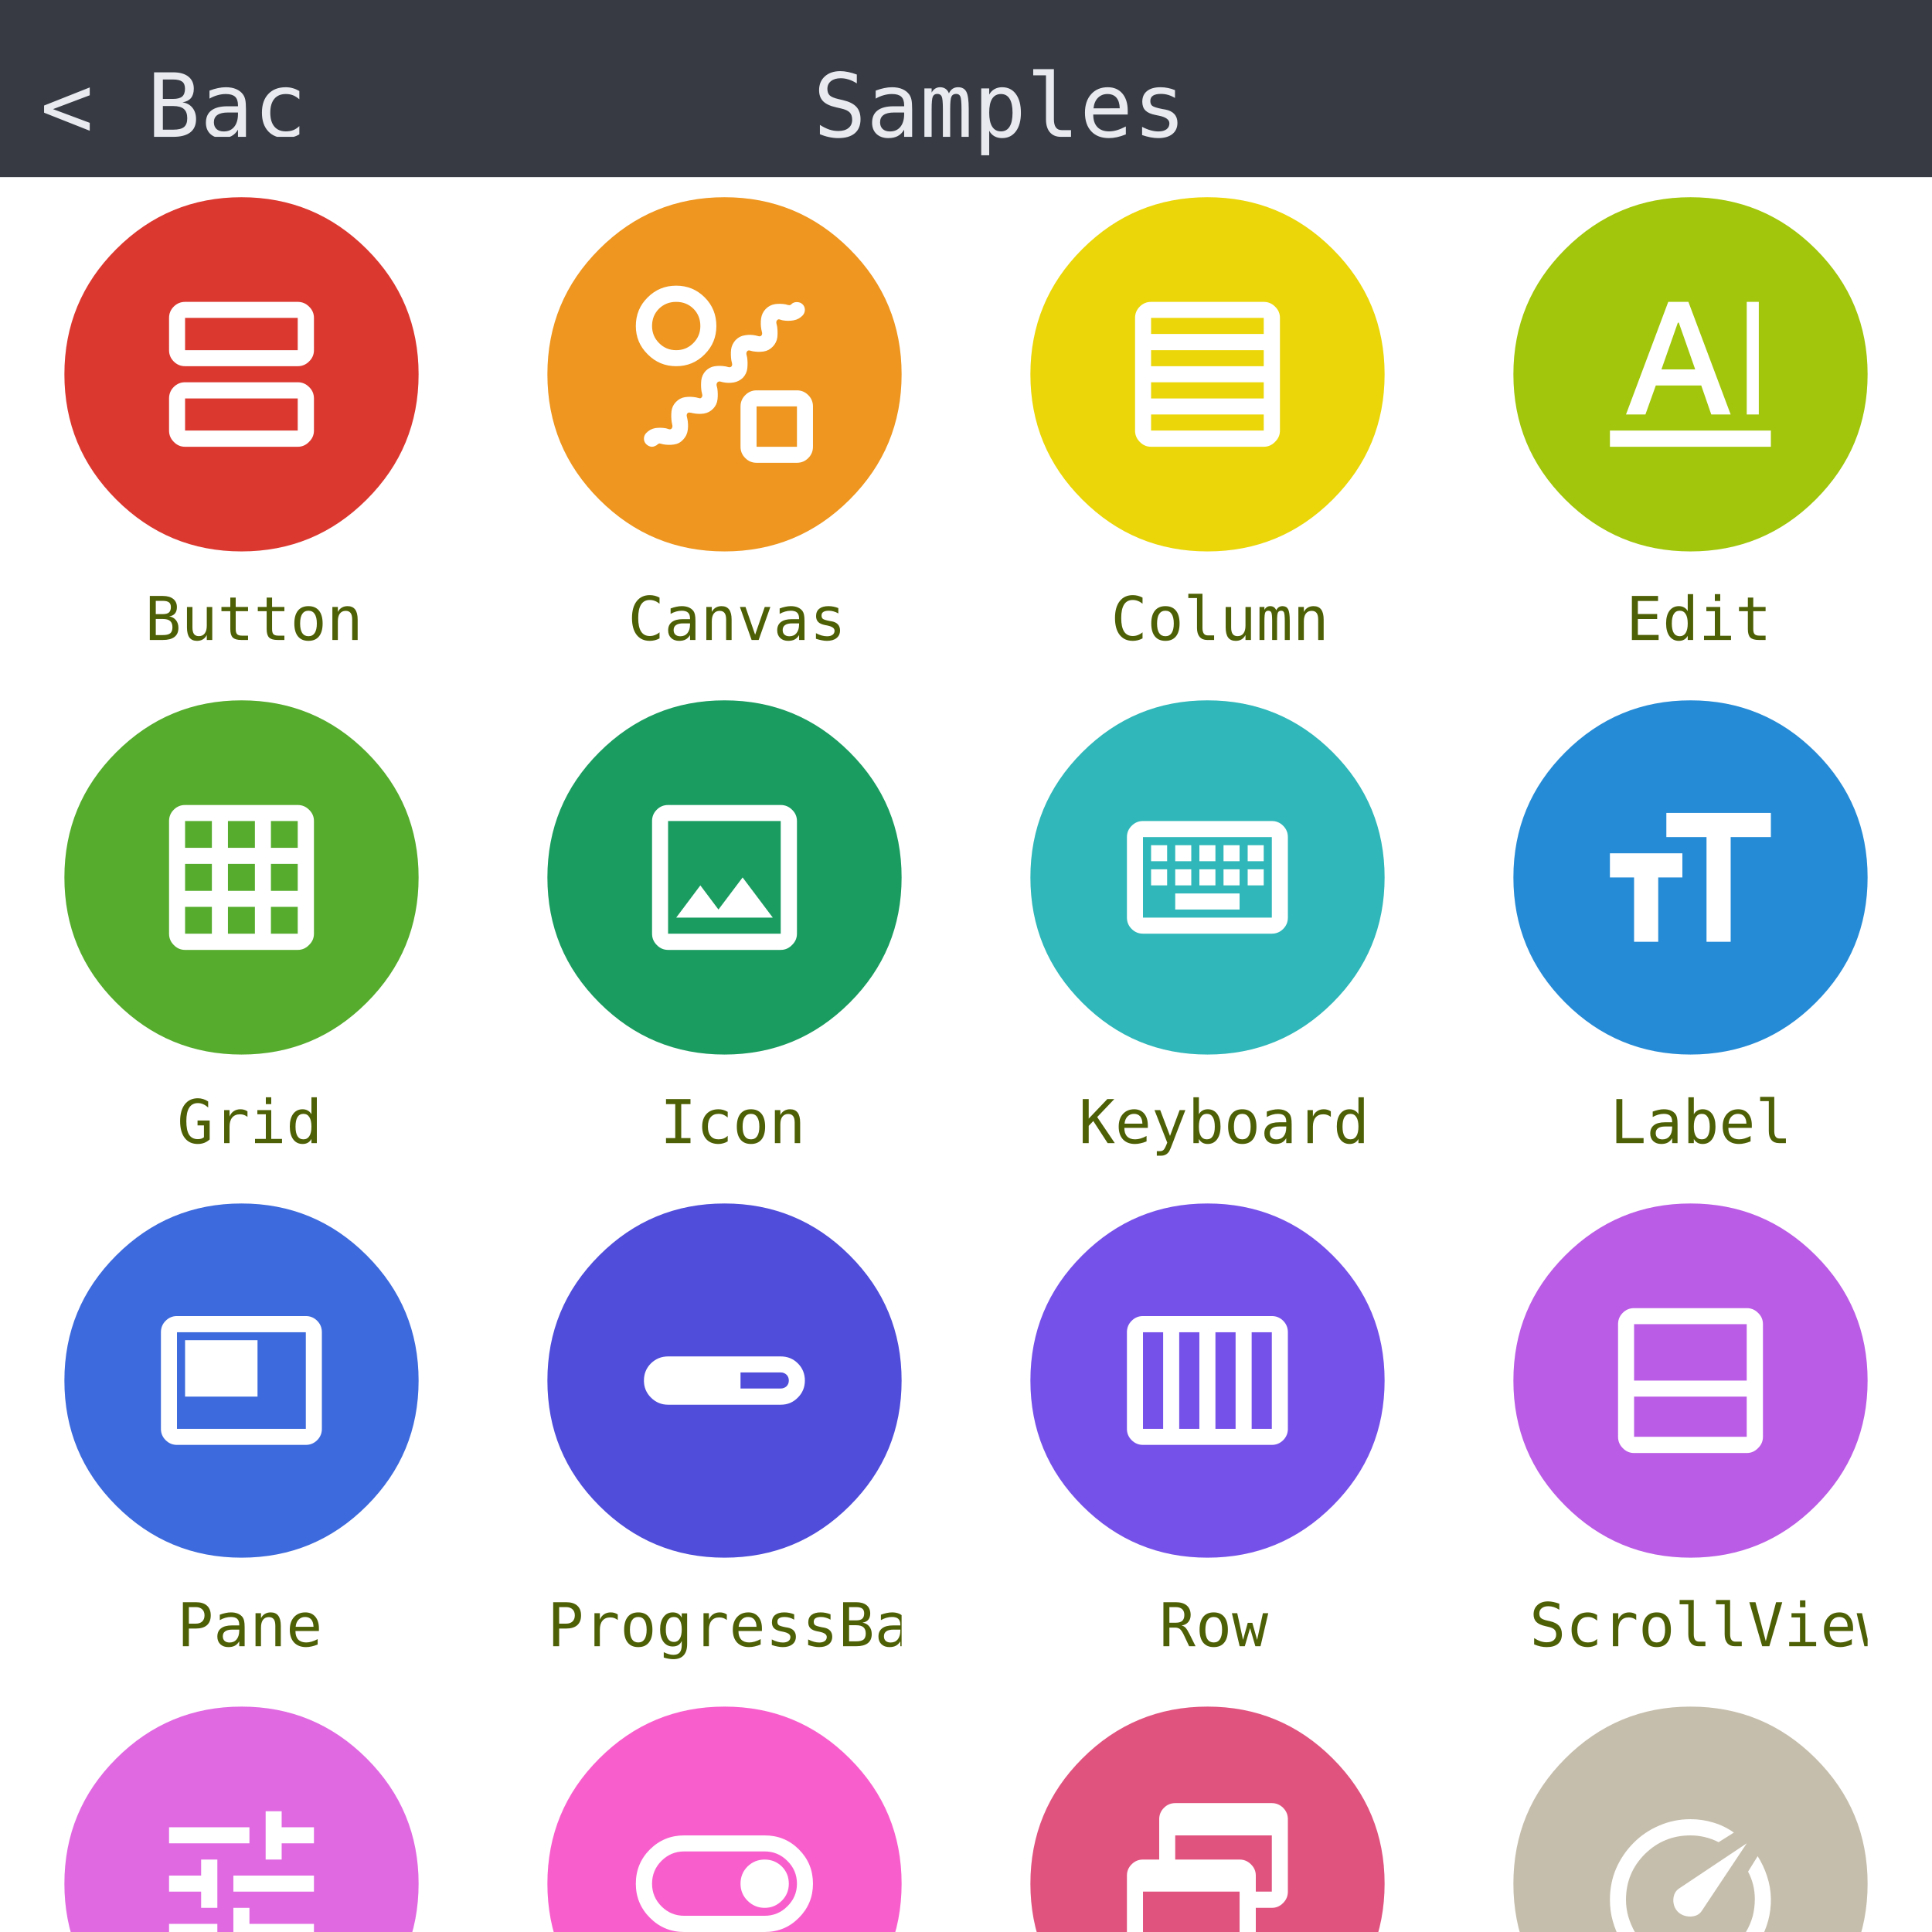
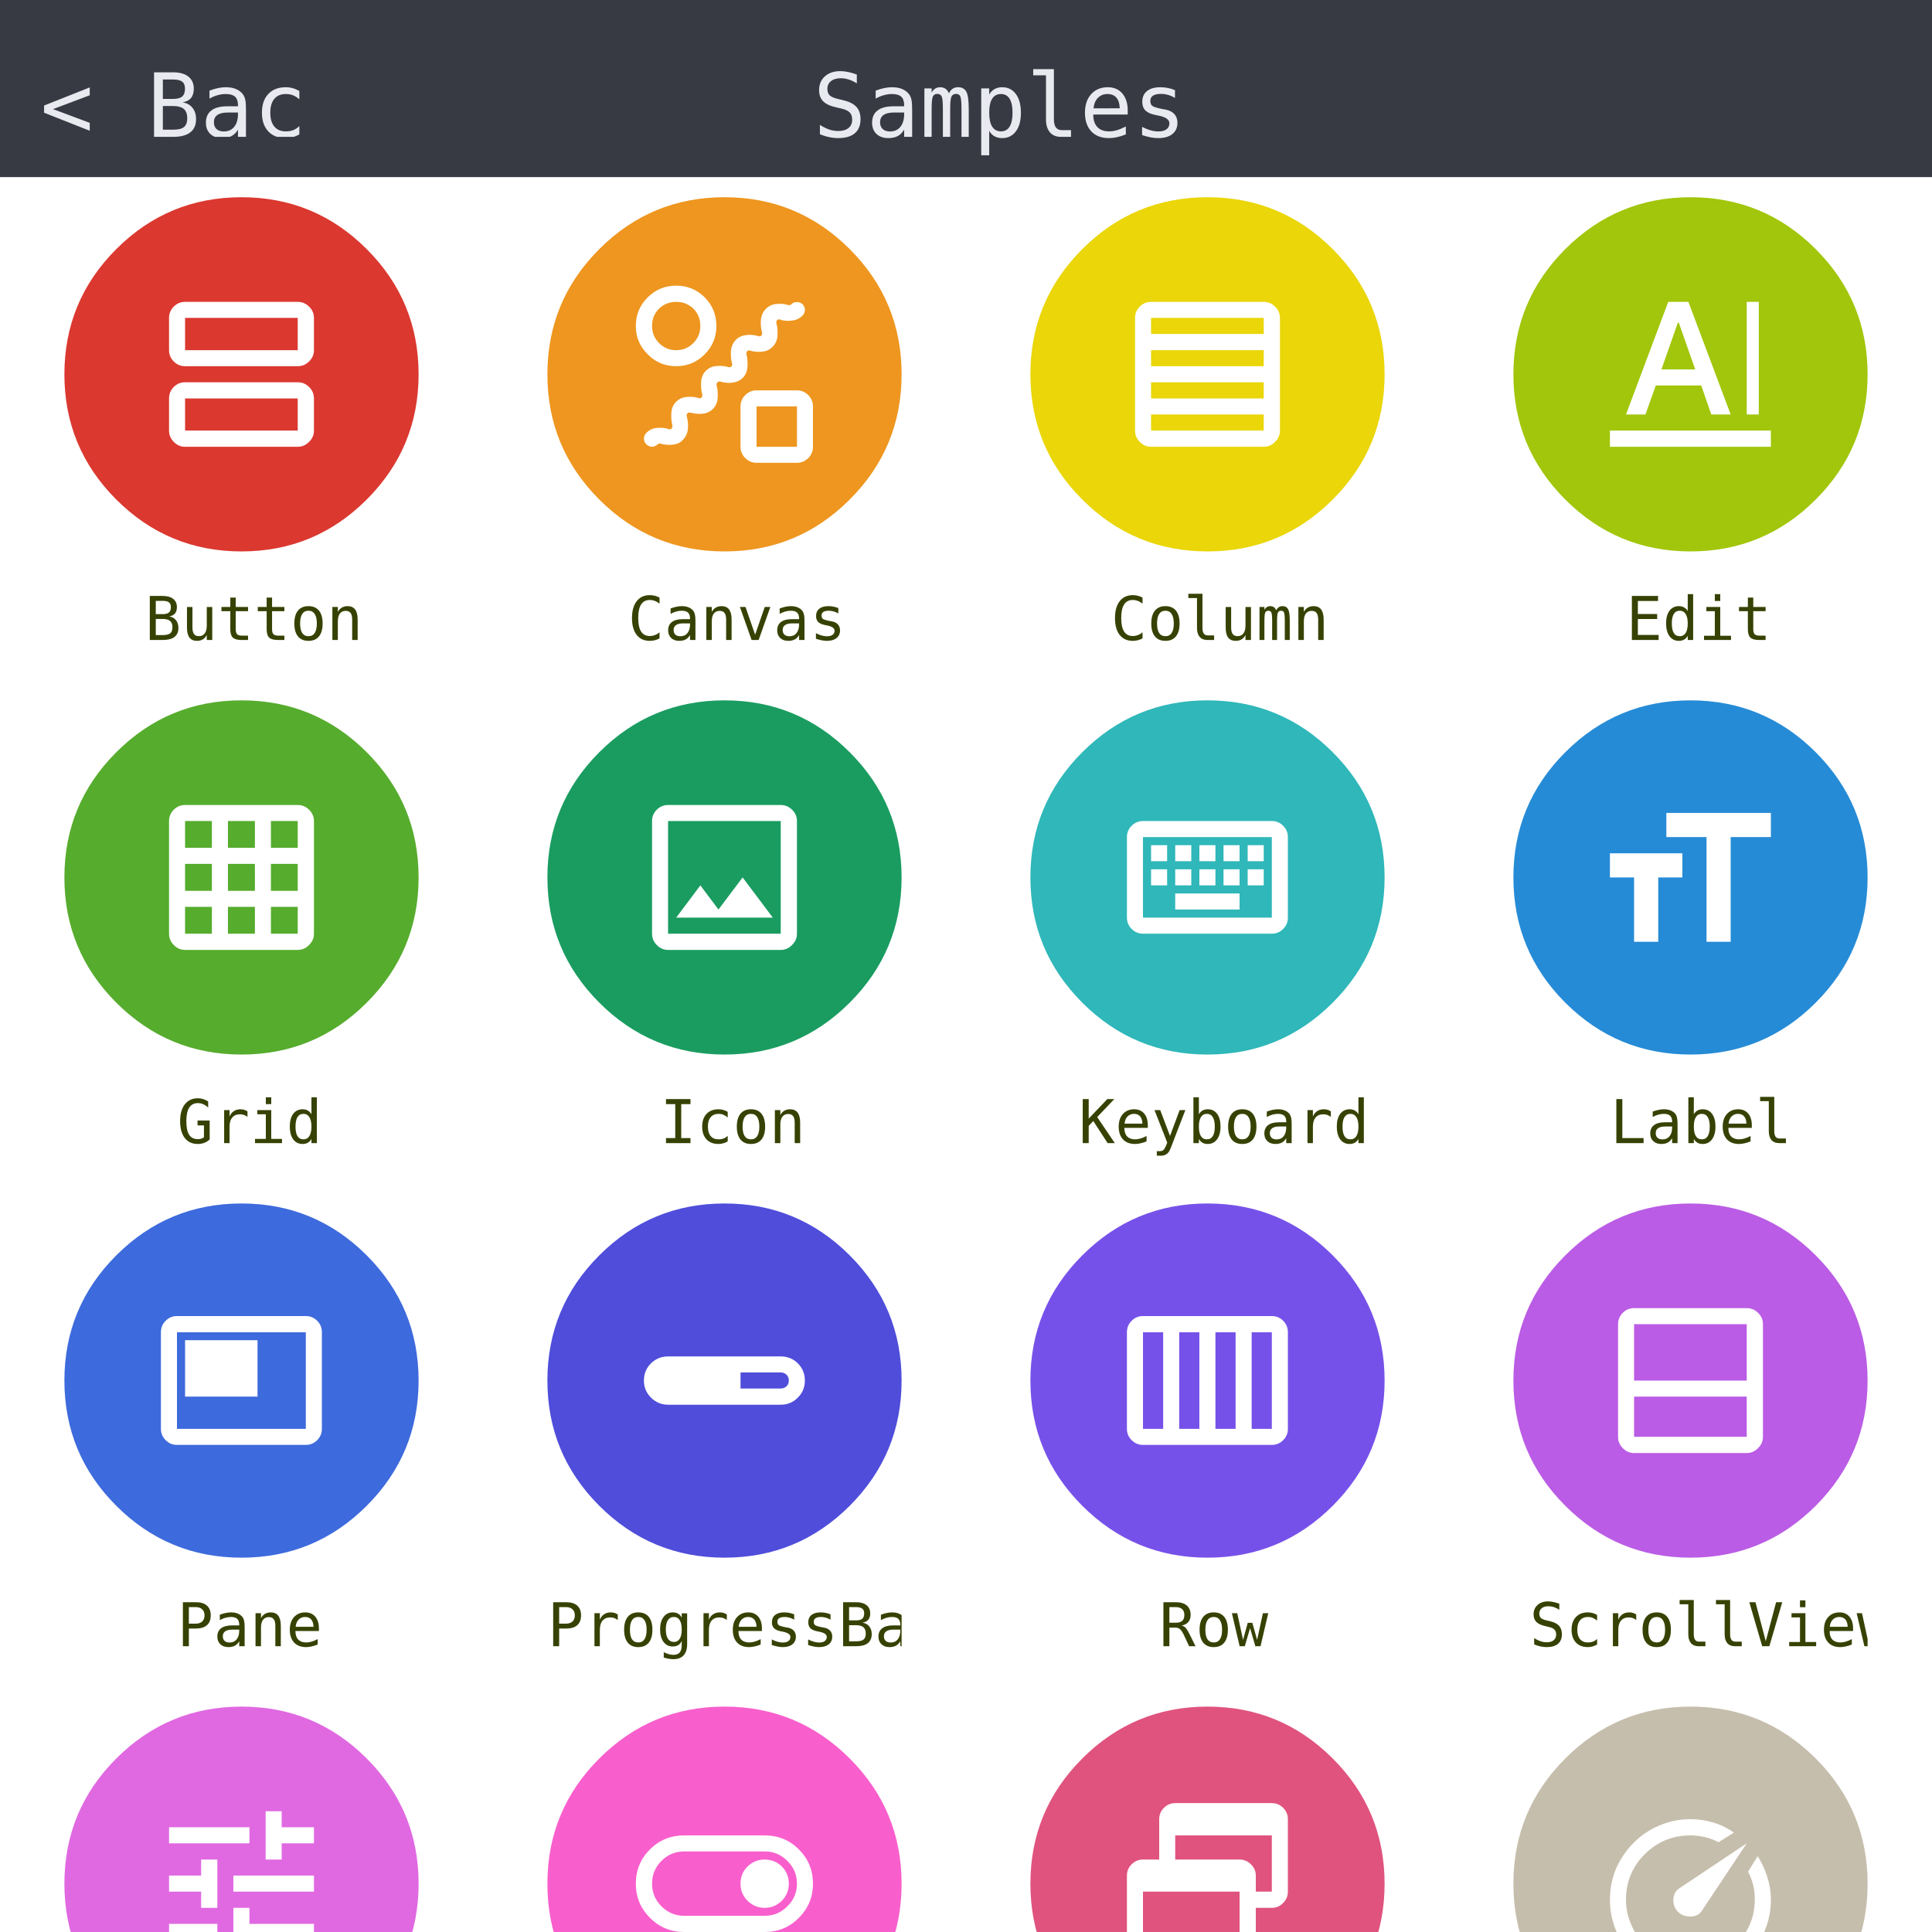
<svg xmlns="http://www.w3.org/2000/svg" version="1.1" viewBox="0 0 480 480">
  <defs>
    <clipPath id="clip_0">
      <polygon points="0 0,480 0,480 480,0 480" />
    </clipPath>
  </defs>
  <g clip-path="url(#clip_0)">
    <path style="fill:#FFFFFF;" d="M 0,0 L 480,0 L 480,480 L 0,480 L 0,0 Z" />
    <path style="fill:#373A42;" d="M 0,0 L 480,0 L 480,44 L 0,44 L 0,0 Z" />
    <defs>
      <clipPath id="clip_1">
        <polygon points="0 0,480 0,480 44,0 44" />
      </clipPath>
    </defs>
    <g clip-path="url(#clip_1)">
      <text x="202" y="34" xml:space="preserve" style="font-size:22px;font-family:Berial,monospace;fill:#E8EAF0;" textLength="77" lengthAdjust="spacingAndGlyphs">Samples</text>
    </g>
    <defs>
      <clipPath id="clip_2">
        <polygon points="10 10,76 10,76 34,10 34" />
      </clipPath>
    </defs>
    <g clip-path="url(#clip_2)">
      <text x="10" y="34" xml:space="preserve" style="font-size:22px;font-family:Berial,monospace;fill:#E8EAF0;" textLength="66" lengthAdjust="spacingAndGlyphs">&lt; Back</text>
    </g>
    <defs>
      <clipPath id="clip_3">
        <polygon points="0 44,480 44,480 480,0 480" />
      </clipPath>
    </defs>
    <g clip-path="url(#clip_3)">
      <path style="fill:#DB3830;" d="M 60,49 Q 78.22,49 91.11,61.89 Q 104,74.78 104,93 L 104,93 Q 104,111.22 91.11,124.11 Q 78.22,137 60,137 L 60,137 Q 41.78,137 28.89,124.11 Q 16,111.22 16,93 L 16,93 Q 16,74.78 28.89,61.89 Q 41.78,49 60,49 L 60,49 Z" />
      <path style="fill:#FFFFFF;" d="M 45.98,90.98 Q 44.34,90.98 43.17,89.81 L 43.17,89.81 Q 42,88.64 42,87 L 42,87 L 42,78.98 L 42,78.98 Q 42,77.34 43.17,76.17 L 43.17,76.17 Q 44.34,75 45.98,75 L 45.98,75 L 73.97,75 L 73.97,75 Q 75.61,75 76.78,76.17 L 76.78,76.17 Q 78,77.34 78,78.98 L 78,78.98 L 78,87 L 78,87 Q 78,88.64 76.78,89.81 L 76.78,89.81 Q 75.61,90.98 73.97,90.98 L 73.97,90.98 L 45.98,90.98 L 45.98,90.98 M 45.98,87 L 73.97,87 L 73.97,87 L 73.97,78.98 L 73.97,78.98 L 45.98,78.98 L 45.98,78.98 L 45.98,87 L 45.98,87 M 45.98,111 Q 44.34,111 43.17,109.78 L 43.17,109.78 Q 42,108.61 42,106.97 L 42,106.97 L 42,99 L 42,99 Q 42,97.31 43.17,96.14 L 43.17,96.14 Q 44.34,94.97 45.98,94.97 L 45.98,94.97 L 73.97,94.97 L 73.97,94.97 Q 75.61,94.97 76.78,96.14 L 76.78,96.14 Q 78,97.31 78,99 L 78,99 L 78,106.97 L 78,106.97 Q 78,108.61 76.78,109.78 L 76.78,109.78 Q 75.61,111 73.97,111 L 73.97,111 L 45.98,111 L 45.98,111 M 45.98,106.97 L 73.97,106.97 L 73.97,106.97 L 73.97,99 L 73.97,99 L 45.98,99 L 45.98,99 L 45.98,106.97 L 45.98,106.97 M 45.98,78.98 L 45.98,87 L 45.98,87 L 45.98,78.98 L 45.98,78.98 M 45.98,99 L 45.98,106.97 L 45.98,106.97 L 45.98,99 L 45.98,99 Z" />
      <defs>
        <clipPath id="clip_4">
          <polygon points="16 137,104 137,104 164,16 164" />
        </clipPath>
      </defs>
      <g clip-path="url(#clip_4)">
-         <text x="36" y="159" xml:space="preserve" style="font-size:15px;font-family:Berial,monospace;fill:#4E6005;">Button</text>
+         <text x="36" y="159" xml:space="preserve" style="font-size:15px;font-family:Berial,monospace;fill:#364203;">Button</text>
      </g>
      <path style="fill:#EE961F;" d="M 180,49 Q 198.22,49 211.11,61.89 Q 224,74.78 224,93 L 224,93 Q 224,111.22 211.11,124.11 Q 198.22,137 180,137 L 180,137 Q 161.78,137 148.89,124.11 Q 136,111.22 136,93 L 136,93 Q 136,74.78 148.89,61.89 Q 161.78,49 180,49 L 180,49 Z" />
      <path style="fill:#FFFFFF;" d="M 162,111 Q 161.58,111 161.20,110.81 L 161.20,110.81 Q 160.83,110.63 160.59,110.39 L 160.59,110.39 Q 159.98,109.83 159.98,108.98 L 159.98,108.98 Q 159.98,108.19 160.55,107.58 L 160.55,107.58 Q 161.48,106.59 162.80,106.36 L 162.80,106.36 Q 164.11,106.17 165.47,106.41 L 165.47,106.41 Q 165.89,106.55 166.22,106.64 L 166.22,106.64 Q 166.59,106.73 166.83,106.50 L 166.83,106.50 Q 167.11,106.17 167.06,105.75 L 167.06,105.75 Q 166.97,105.28 166.88,104.86 L 166.88,104.86 Q 166.69,103.55 166.83,102.19 L 166.83,102.19 Q 166.97,100.88 167.91,99.89 L 167.91,99.89 Q 168.89,98.86 170.20,98.67 L 170.20,98.67 Q 171.52,98.48 172.88,98.72 L 172.88,98.72 Q 173.30,98.81 173.67,98.91 L 173.67,98.91 Q 174.05,99.05 174.28,98.77 L 174.28,98.77 Q 174.56,98.48 174.47,98.02 L 174.47,98.02 Q 174.38,97.59 174.28,97.17 L 174.28,97.17 Q 174.09,95.81 174.23,94.50 L 174.23,94.50 Q 174.38,93.19 175.31,92.16 L 175.31,92.16 Q 176.30,91.17 177.61,90.98 L 177.61,90.98 Q 178.92,90.80 180.28,91.03 L 180.28,91.03 Q 180.66,91.13 181.03,91.22 L 181.03,91.22 Q 181.41,91.31 181.69,91.08 L 181.69,91.08 Q 181.97,90.80 181.88,90.33 L 181.88,90.33 Q 181.78,89.86 181.69,89.48 L 181.69,89.48 Q 181.50,88.13 181.64,86.81 L 181.64,86.81 Q 181.83,85.50 182.77,84.47 L 182.77,84.47 Q 183.75,83.48 185.06,83.30 L 185.06,83.30 Q 186.38,83.06 187.73,83.34 L 187.73,83.34 Q 188.11,83.44 188.48,83.53 L 188.48,83.53 Q 188.86,83.63 189.14,83.39 L 189.14,83.39 Q 189.42,83.06 189.33,82.64 L 189.33,82.64 Q 189.23,82.17 189.14,81.80 L 189.14,81.80 Q 188.91,80.44 189.09,79.13 L 189.09,79.13 Q 189.28,77.77 190.22,76.78 L 190.22,76.78 Q 191.16,75.80 192.52,75.56 L 192.52,75.56 Q 193.83,75.38 195.19,75.61 L 195.19,75.61 Q 195.56,75.75 195.94,75.80 L 195.94,75.80 Q 196.31,75.89 196.59,75.61 L 196.59,75.61 Q 197.11,75.05 197.95,75.05 L 197.95,75.05 Q 198.80,75.05 199.36,75.56 L 199.36,75.56 Q 199.97,76.13 199.97,76.97 L 199.97,76.97 Q 199.97,77.77 199.41,78.38 L 199.41,78.38 Q 198.47,79.36 197.16,79.59 L 197.16,79.59 Q 195.84,79.83 194.48,79.59 L 194.48,79.59 Q 194.06,79.50 193.69,79.36 L 193.69,79.36 Q 193.31,79.27 193.08,79.55 L 193.08,79.55 Q 192.80,79.83 192.89,80.30 L 192.89,80.30 Q 192.98,80.72 193.08,81.14 L 193.08,81.14 Q 193.27,82.50 193.13,83.81 L 193.13,83.81 Q 192.94,85.13 192,86.11 L 192,86.11 Q 191.02,87.14 189.70,87.33 L 189.70,87.33 Q 188.39,87.52 187.03,87.28 L 187.03,87.28 Q 186.61,87.19 186.28,87.09 L 186.28,87.09 Q 185.91,87 185.67,87.23 L 185.67,87.23 Q 185.39,87.52 185.44,87.98 L 185.44,87.98 Q 185.53,88.41 185.63,88.83 L 185.63,88.83 Q 185.81,90.19 185.67,91.50 L 185.67,91.50 Q 185.53,92.81 184.59,93.84 L 184.59,93.84 Q 183.61,94.78 182.30,95.02 L 182.30,95.02 Q 180.98,95.25 179.63,94.97 L 179.63,94.97 Q 179.25,94.88 178.88,94.78 L 178.88,94.78 Q 178.55,94.73 178.27,94.97 L 178.27,94.97 Q 177.98,95.30 178.03,95.72 L 178.03,95.72 Q 178.13,96.14 178.22,96.52 L 178.22,96.52 Q 178.41,97.88 178.27,99.19 L 178.27,99.19 Q 178.13,100.55 177.19,101.53 L 177.19,101.53 Q 176.25,102.52 174.89,102.75 L 174.89,102.75 Q 173.53,102.94 172.17,102.66 L 172.17,102.66 Q 171.80,102.56 171.42,102.52 L 171.42,102.52 Q 171.09,102.42 170.81,102.66 L 170.81,102.66 Q 170.53,102.98 170.63,103.41 L 170.63,103.41 Q 170.72,103.83 170.81,104.25 L 170.81,104.25 Q 171.05,105.56 170.86,106.92 L 170.86,106.92 Q 170.67,108.23 169.73,109.22 L 169.73,109.22 Q 168.80,110.25 167.44,110.44 L 167.44,110.44 Q 166.13,110.63 164.77,110.39 L 164.77,110.39 Q 164.39,110.30 164.02,110.20 L 164.02,110.20 Q 163.69,110.11 163.41,110.39 L 163.41,110.39 Q 163.13,110.67 162.75,110.81 L 162.75,110.81 Q 162.38,111 162,111 L 162,111 M 168,90.98 Q 163.83,90.98 160.92,88.03 L 160.92,88.03 Q 157.97,85.13 157.97,81 L 157.97,81 Q 157.97,76.78 160.92,73.88 L 160.92,73.88 Q 163.83,70.97 168,70.97 L 168,70.97 Q 172.17,70.97 175.08,73.88 L 175.08,73.88 Q 177.98,76.78 177.98,81 L 177.98,81 Q 177.98,85.13 175.08,88.03 L 175.08,88.03 Q 172.17,90.98 168,90.98 L 168,90.98 M 168,87 Q 170.53,87 172.27,85.22 L 172.27,85.22 Q 174,83.48 174,81 L 174,81 Q 174,78.42 172.27,76.69 L 172.27,76.69 Q 170.53,75 168,75 L 168,75 Q 165.47,75 163.73,76.69 L 163.73,76.69 Q 162,78.42 162,81 L 162,81 Q 162,83.48 163.73,85.22 L 163.73,85.22 Q 165.47,87 168,87 L 168,87 M 187.97,114.98 Q 186.33,114.98 185.16,113.81 L 185.16,113.81 Q 183.98,112.64 183.98,111 L 183.98,111 L 183.98,100.97 L 183.98,100.97 Q 183.98,99.33 185.16,98.16 L 185.16,98.16 Q 186.33,96.98 187.97,96.98 L 187.97,96.98 L 198,96.98 L 198,96.98 Q 199.64,96.98 200.81,98.16 L 200.81,98.16 Q 201.98,99.33 201.98,100.97 L 201.98,100.97 L 201.98,111 L 201.98,111 Q 201.98,112.64 200.81,113.81 L 200.81,113.81 Q 199.64,114.98 198,114.98 L 198,114.98 L 187.97,114.98 L 187.97,114.98 M 187.97,111 L 198,111 L 198,111 L 198,100.97 L 198,100.97 L 187.97,100.97 L 187.97,100.97 L 187.97,111 L 187.97,111 Z" />
      <defs>
        <clipPath id="clip_5">
          <polygon points="136 137,224 137,224 164,136 164" />
        </clipPath>
      </defs>
      <g clip-path="url(#clip_5)">
-         <text x="156" y="159" xml:space="preserve" style="font-size:15px;font-family:Berial,monospace;fill:#4E6005;">Canvas</text>
+         <text x="156" y="159" xml:space="preserve" style="font-size:15px;font-family:Berial,monospace;fill:#364203;">Canvas</text>
      </g>
      <path style="fill:#EAD609;" d="M 300,49 Q 318.22,49 331.11,61.89 Q 344,74.78 344,93 L 344,93 Q 344,111.22 331.11,124.11 Q 318.22,137 300,137 L 300,137 Q 281.78,137 268.89,124.11 Q 256,111.22 256,93 L 256,93 Q 256,74.78 268.89,61.89 Q 281.78,49 300,49 L 300,49 Z" />
      <path style="fill:#FFFFFF;" d="M 313.97,99 L 313.97,94.97 L 313.97,94.97 L 285.98,94.97 L 285.98,94.97 L 285.98,99 L 285.98,99 L 313.97,99 L 313.97,99 M 313.97,90.98 L 313.97,87 L 313.97,87 L 285.98,87 L 285.98,87 L 285.98,90.98 L 285.98,90.98 L 313.97,90.98 L 313.97,90.98 M 313.97,82.97 L 313.97,78.98 L 313.97,78.98 L 285.98,78.98 L 285.98,78.98 L 285.98,82.97 L 285.98,82.97 L 313.97,82.97 L 313.97,82.97 M 285.98,111 Q 284.34,111 283.17,109.78 L 283.17,109.78 Q 282,108.61 282,106.97 L 282,106.97 L 282,78.98 L 282,78.98 Q 282,77.34 283.17,76.17 L 283.17,76.17 Q 284.34,75 285.98,75 L 285.98,75 L 313.97,75 L 313.97,75 Q 315.61,75 316.78,76.17 L 316.78,76.17 Q 318,77.34 318,78.98 L 318,78.98 L 318,106.97 L 318,106.97 Q 318,108.61 316.78,109.78 L 316.78,109.78 Q 315.61,111 313.97,111 L 313.97,111 L 285.98,111 L 285.98,111 M 313.97,106.97 L 313.97,102.98 L 313.97,102.98 L 285.98,102.98 L 285.98,102.98 L 285.98,106.97 L 285.98,106.97 L 313.97,106.97 L 313.97,106.97 Z" />
      <defs>
        <clipPath id="clip_6">
          <polygon points="256 137,344 137,344 164,256 164" />
        </clipPath>
      </defs>
      <g clip-path="url(#clip_6)">
-         <text x="276" y="159" xml:space="preserve" style="font-size:15px;font-family:Berial,monospace;fill:#4E6005;">Column</text>
+         <text x="276" y="159" xml:space="preserve" style="font-size:15px;font-family:Berial,monospace;fill:#364203;">Column</text>
      </g>
      <path style="fill:#A1C60B;" d="M 420,49 Q 438.22,49 451.11,61.89 Q 464,74.78 464,93 L 464,93 Q 464,111.22 451.11,124.11 Q 438.22,137 420,137 L 420,137 Q 401.78,137 388.89,124.11 Q 376,111.22 376,93 L 376,93 Q 376,74.78 388.89,61.89 Q 401.78,49 420,49 L 420,49 Z" />
      <path style="fill:#FFFFFF;" d="M 399.98,111 L 399.98,106.97 L 399.98,106.97 L 439.97,106.97 L 439.97,106.97 L 439.97,111 L 439.97,111 L 399.98,111 L 399.98,111 M 433.97,102.98 L 433.97,75 L 433.97,75 L 436.97,75 L 436.97,75 L 436.97,102.98 L 436.97,102.98 L 433.97,102.98 L 433.97,102.98 M 403.97,102.98 L 414.47,75 L 414.47,75 L 419.48,75 L 419.48,75 L 429.98,102.98 L 429.98,102.98 L 425.16,102.98 L 425.16,102.98 L 422.67,95.77 L 422.67,95.77 L 411.38,95.77 L 411.38,95.77 L 408.80,102.98 L 408.80,102.98 L 403.97,102.98 L 403.97,102.98 M 412.78,91.78 L 421.17,91.78 L 421.17,91.78 L 417.09,80.16 L 417.09,80.16 L 416.86,80.16 L 416.86,80.16 L 412.78,91.78 L 412.78,91.78 Z" />
      <defs>
        <clipPath id="clip_7">
          <polygon points="376 137,464 137,464 164,376 164" />
        </clipPath>
      </defs>
      <g clip-path="url(#clip_7)">
-         <text x="404" y="159" xml:space="preserve" style="font-size:15px;font-family:Berial,monospace;fill:#4E6005;">Edit</text>
+         <text x="404" y="159" xml:space="preserve" style="font-size:15px;font-family:Berial,monospace;fill:#364203;">Edit</text>
      </g>
      <path style="fill:#56AC2D;" d="M 60,174 Q 78.22,174 91.11,186.89 Q 104,199.78 104,218 L 104,218 Q 104,236.22 91.11,249.11 Q 78.22,262 60,262 L 60,262 Q 41.78,262 28.89,249.11 Q 16,236.22 16,218 L 16,218 Q 16,199.78 28.89,186.89 Q 41.78,174 60,174 L 60,174 Z" />
      <path style="fill:#FFFFFF;" d="M 45.98,236 Q 44.34,236 43.17,234.78 L 43.17,234.78 Q 42,233.61 42,231.97 L 42,231.97 L 42,203.98 L 42,203.98 Q 42,202.34 43.17,201.17 L 43.17,201.17 Q 44.34,200 45.98,200 L 45.98,200 L 73.97,200 L 73.97,200 Q 75.61,200 76.78,201.17 L 76.78,201.17 Q 78,202.34 78,203.98 L 78,203.98 L 78,231.97 L 78,231.97 Q 78,233.61 76.78,234.78 L 76.78,234.78 Q 75.61,236 73.97,236 L 73.97,236 L 45.98,236 L 45.98,236 M 45.98,231.97 L 52.64,231.97 L 52.64,231.97 L 52.64,225.31 L 52.64,225.31 L 45.98,225.31 L 45.98,225.31 L 45.98,231.97 L 45.98,231.97 M 56.63,231.97 L 63.33,231.97 L 63.33,231.97 L 63.33,225.31 L 63.33,225.31 L 56.63,225.31 L 56.63,225.31 L 56.63,231.97 L 56.63,231.97 M 67.31,231.97 L 73.97,231.97 L 73.97,231.97 L 73.97,225.31 L 73.97,225.31 L 67.31,225.31 L 67.31,225.31 L 67.31,231.97 L 67.31,231.97 M 45.98,221.33 L 52.64,221.33 L 52.64,221.33 L 52.64,214.63 L 52.64,214.63 L 45.98,214.63 L 45.98,214.63 L 45.98,221.33 L 45.98,221.33 M 56.63,221.33 L 63.33,221.33 L 63.33,221.33 L 63.33,214.63 L 63.33,214.63 L 56.63,214.63 L 56.63,214.63 L 56.63,221.33 L 56.63,221.33 M 67.31,221.33 L 73.97,221.33 L 73.97,221.33 L 73.97,214.63 L 73.97,214.63 L 67.31,214.63 L 67.31,214.63 L 67.31,221.33 L 67.31,221.33 M 45.98,210.64 L 52.64,210.64 L 52.64,210.64 L 52.64,203.98 L 52.64,203.98 L 45.98,203.98 L 45.98,203.98 L 45.98,210.64 L 45.98,210.64 M 56.63,210.64 L 63.33,210.64 L 63.33,210.64 L 63.33,203.98 L 63.33,203.98 L 56.63,203.98 L 56.63,203.98 L 56.63,210.64 L 56.63,210.64 M 67.31,210.64 L 73.97,210.64 L 73.97,210.64 L 73.97,203.98 L 73.97,203.98 L 67.31,203.98 L 67.31,203.98 L 67.31,210.64 L 67.31,210.64 Z" />
      <defs>
        <clipPath id="clip_8">
          <polygon points="16 262,104 262,104 289,16 289" />
        </clipPath>
      </defs>
      <g clip-path="url(#clip_8)">
-         <text x="44" y="284" xml:space="preserve" style="font-size:15px;font-family:Berial,monospace;fill:#4E6005;">Grid</text>
+         <text x="44" y="284" xml:space="preserve" style="font-size:15px;font-family:Berial,monospace;fill:#364203;">Grid</text>
      </g>
      <path style="fill:#1A9C60;" d="M 180,174 Q 198.22,174 211.11,186.89 Q 224,199.78 224,218 L 224,218 Q 224,236.22 211.11,249.11 Q 198.22,262 180,262 L 180,262 Q 161.78,262 148.89,249.11 Q 136,236.22 136,218 L 136,218 Q 136,199.78 148.89,186.89 Q 161.78,174 180,174 L 180,174 Z" />
      <path style="fill:#FFFFFF;" d="M 165.98,236 Q 164.34,236 163.17,234.78 L 163.17,234.78 Q 162,233.61 162,231.97 L 162,231.97 L 162,203.98 L 162,203.98 Q 162,202.34 163.17,201.17 L 163.17,201.17 Q 164.34,200 165.98,200 L 165.98,200 L 193.97,200 L 193.97,200 Q 195.61,200 196.78,201.17 L 196.78,201.17 Q 198,202.34 198,203.98 L 198,203.98 L 198,231.97 L 198,231.97 Q 198,233.61 196.78,234.78 L 196.78,234.78 Q 195.61,236 193.97,236 L 193.97,236 L 165.98,236 L 165.98,236 M 165.98,231.97 L 193.97,231.97 L 193.97,231.97 L 193.97,203.98 L 193.97,203.98 L 165.98,203.98 L 165.98,203.98 L 165.98,231.97 L 165.98,231.97 M 168,227.98 L 192,227.98 L 192,227.98 L 184.50,218 L 184.50,218 L 178.50,225.97 L 178.50,225.97 L 174,219.97 L 174,219.97 L 168,227.98 L 168,227.98 M 165.98,231.97 L 165.98,203.98 L 165.98,203.98 L 165.98,231.97 L 165.98,231.97 Z" />
      <defs>
        <clipPath id="clip_9">
          <polygon points="136 262,224 262,224 289,136 289" />
        </clipPath>
      </defs>
      <g clip-path="url(#clip_9)">
-         <text x="164" y="284" xml:space="preserve" style="font-size:15px;font-family:Berial,monospace;fill:#4E6005;">Icon</text>
+         <text x="164" y="284" xml:space="preserve" style="font-size:15px;font-family:Berial,monospace;fill:#364203;">Icon</text>
      </g>
      <path style="fill:#2FB7B9;" d="M 300,174 Q 318.22,174 331.11,186.89 Q 344,199.78 344,218 L 344,218 Q 344,236.22 331.11,249.11 Q 318.22,262 300,262 L 300,262 Q 281.78,262 268.89,249.11 Q 256,236.22 256,218 L 256,218 Q 256,199.78 268.89,186.89 Q 281.78,174 300,174 L 300,174 Z" />
      <path style="fill:#FFFFFF;" d="M 283.97,231.97 Q 282.33,231.97 281.16,230.80 L 281.16,230.80 Q 279.98,229.63 279.98,227.98 L 279.98,227.98 L 279.98,207.97 L 279.98,207.97 Q 279.98,206.33 281.16,205.16 L 281.16,205.16 Q 282.33,203.98 283.97,203.98 L 283.97,203.98 L 315.98,203.98 L 315.98,203.98 Q 317.63,203.98 318.80,205.16 L 318.80,205.16 Q 319.97,206.33 319.97,207.97 L 319.97,207.97 L 319.97,227.98 L 319.97,227.98 Q 319.97,229.63 318.80,230.80 L 318.80,230.80 Q 317.63,231.97 315.98,231.97 L 315.98,231.97 L 283.97,231.97 L 283.97,231.97 M 283.97,227.98 L 315.98,227.98 L 315.98,227.98 L 315.98,207.97 L 315.98,207.97 L 283.97,207.97 L 283.97,207.97 L 283.97,227.98 L 283.97,227.98 M 291.98,225.97 L 307.97,225.97 L 307.97,225.97 L 307.97,221.98 L 307.97,221.98 L 291.98,221.98 L 291.98,221.98 L 291.98,225.97 L 291.98,225.97 M 285.98,219.97 L 289.97,219.97 L 289.97,219.97 L 289.97,215.98 L 289.97,215.98 L 285.98,215.98 L 285.98,215.98 L 285.98,219.97 L 285.98,219.97 M 291.98,219.97 L 295.97,219.97 L 295.97,219.97 L 295.97,215.98 L 295.97,215.98 L 291.98,215.98 L 291.98,215.98 L 291.98,219.97 L 291.98,219.97 M 297.98,219.97 L 301.97,219.97 L 301.97,219.97 L 301.97,215.98 L 301.97,215.98 L 297.98,215.98 L 297.98,215.98 L 297.98,219.97 L 297.98,219.97 M 303.98,219.97 L 307.97,219.97 L 307.97,219.97 L 307.97,215.98 L 307.97,215.98 L 303.98,215.98 L 303.98,215.98 L 303.98,219.97 L 303.98,219.97 M 309.98,219.97 L 313.97,219.97 L 313.97,219.97 L 313.97,215.98 L 313.97,215.98 L 309.98,215.98 L 309.98,215.98 L 309.98,219.97 L 309.98,219.97 M 285.98,213.97 L 289.97,213.97 L 289.97,213.97 L 289.97,209.98 L 289.97,209.98 L 285.98,209.98 L 285.98,209.98 L 285.98,213.97 L 285.98,213.97 M 291.98,213.97 L 295.97,213.97 L 295.97,213.97 L 295.97,209.98 L 295.97,209.98 L 291.98,209.98 L 291.98,209.98 L 291.98,213.97 L 291.98,213.97 M 297.98,213.97 L 301.97,213.97 L 301.97,213.97 L 301.97,209.98 L 301.97,209.98 L 297.98,209.98 L 297.98,209.98 L 297.98,213.97 L 297.98,213.97 M 303.98,213.97 L 307.97,213.97 L 307.97,213.97 L 307.97,209.98 L 307.97,209.98 L 303.98,209.98 L 303.98,209.98 L 303.98,213.97 L 303.98,213.97 M 309.98,213.97 L 313.97,213.97 L 313.97,213.97 L 313.97,209.98 L 313.97,209.98 L 309.98,209.98 L 309.98,209.98 L 309.98,213.97 L 309.98,213.97 M 283.97,227.98 L 283.97,207.97 L 283.97,207.97 L 283.97,227.98 L 283.97,227.98 Z" />
      <defs>
        <clipPath id="clip_10">
          <polygon points="256 262,344 262,344 289,256 289" />
        </clipPath>
      </defs>
      <g clip-path="url(#clip_10)">
-         <text x="268" y="284" xml:space="preserve" style="font-size:15px;font-family:Berial,monospace;fill:#4E6005;">Keyboard</text>
+         <text x="268" y="284" xml:space="preserve" style="font-size:15px;font-family:Berial,monospace;fill:#364203;">Keyboard</text>
      </g>
      <path style="fill:#268BD6;" d="M 420,174 Q 438.22,174 451.11,186.89 Q 464,199.78 464,218 L 464,218 Q 464,236.22 451.11,249.11 Q 438.22,262 420,262 L 420,262 Q 401.78,262 388.89,249.11 Q 376,236.22 376,218 L 376,218 Q 376,199.78 388.89,186.89 Q 401.78,174 420,174 L 420,174 Z" />
      <path style="fill:#FFFFFF;" d="M 423.98,233.98 L 423.98,207.97 L 423.98,207.97 L 414,207.97 L 414,207.97 L 414,201.97 L 414,201.97 L 439.97,201.97 L 439.97,201.97 L 439.97,207.97 L 439.97,207.97 L 429.98,207.97 L 429.98,207.97 L 429.98,233.98 L 429.98,233.98 L 423.98,233.98 L 423.98,233.98 M 405.98,233.98 L 405.98,218 L 405.98,218 L 399.98,218 L 399.98,218 L 399.98,212 L 399.98,212 L 417.98,212 L 417.98,212 L 417.98,218 L 417.98,218 L 411.98,218 L 411.98,218 L 411.98,233.98 L 411.98,233.98 L 405.98,233.98 L 405.98,233.98 Z" />
      <defs>
        <clipPath id="clip_11">
          <polygon points="376 262,464 262,464 289,376 289" />
        </clipPath>
      </defs>
      <g clip-path="url(#clip_11)">
-         <text x="400" y="284" xml:space="preserve" style="font-size:15px;font-family:Berial,monospace;fill:#4E6005;">Label</text>
+         <text x="400" y="284" xml:space="preserve" style="font-size:15px;font-family:Berial,monospace;fill:#364203;">Label</text>
      </g>
      <path style="fill:#3D6ADC;" d="M 60,299 Q 78.22,299 91.11,311.89 Q 104,324.78 104,343 L 104,343 Q 104,361.22 91.11,374.11 Q 78.22,387 60,387 L 60,387 Q 41.78,387 28.89,374.11 Q 16,361.22 16,343 L 16,343 Q 16,324.78 28.89,311.89 Q 41.78,299 60,299 L 60,299 Z" />
      <path style="fill:#FFFFFF;" d="M 45.98,346.98 L 63.98,346.98 L 63.98,346.98 L 63.98,332.97 L 63.98,332.97 L 45.98,332.97 L 45.98,332.97 L 45.98,346.98 L 45.98,346.98 M 43.97,358.98 Q 42.33,358.98 41.16,357.81 L 41.16,357.81 Q 39.98,356.64 39.98,355 L 39.98,355 L 39.98,331 L 39.98,331 Q 39.98,329.31 41.16,328.14 L 41.16,328.14 Q 42.33,326.97 43.97,326.97 L 43.97,326.97 L 75.98,326.97 L 75.98,326.97 Q 77.63,326.97 78.80,328.14 L 78.80,328.14 Q 79.97,329.31 79.97,331 L 79.97,331 L 79.97,355 L 79.97,355 Q 79.97,356.64 78.80,357.81 L 78.80,357.81 Q 77.63,358.98 75.98,358.98 L 75.98,358.98 L 43.97,358.98 L 43.97,358.98 M 43.97,355 L 75.98,355 L 75.98,355 L 75.98,331 L 75.98,331 L 43.97,331 L 43.97,331 L 43.97,355 L 43.97,355 L 43.97,331 L 43.97,331 L 43.97,355 L 43.97,355 Z" />
      <defs>
        <clipPath id="clip_12">
          <polygon points="16 387,104 387,104 414,16 414" />
        </clipPath>
      </defs>
      <g clip-path="url(#clip_12)">
-         <text x="44" y="409" xml:space="preserve" style="font-size:15px;font-family:Berial,monospace;fill:#4E6005;">Pane</text>
+         <text x="44" y="409" xml:space="preserve" style="font-size:15px;font-family:Berial,monospace;fill:#364203;">Pane</text>
      </g>
      <path style="fill:#4F4DDA;" d="M 180,299 Q 198.22,299 211.11,311.89 Q 224,324.78 224,343 L 224,343 Q 224,361.22 211.11,374.11 Q 198.22,387 180,387 L 180,387 Q 161.78,387 148.89,374.11 Q 136,361.22 136,343 L 136,343 Q 136,324.78 148.89,311.89 Q 161.78,299 180,299 L 180,299 Z" />
      <path style="fill:#FFFFFF;" d="M 165.98,349 Q 163.50,349 161.72,347.22 L 161.72,347.22 Q 159.98,345.48 159.98,343 L 159.98,343 Q 159.98,340.47 161.72,338.73 L 161.72,338.73 Q 163.50,337 165.98,337 L 165.98,337 L 193.97,337 L 193.97,337 Q 196.50,337 198.23,338.73 L 198.23,338.73 Q 199.97,340.47 199.97,343 L 199.97,343 Q 199.97,345.48 198.23,347.22 L 198.23,347.22 Q 196.50,349 193.97,349 L 193.97,349 L 165.98,349 L 165.98,349 M 183.98,344.97 L 193.97,344.97 L 193.97,344.97 Q 194.81,344.97 195.42,344.41 L 195.42,344.41 Q 195.98,343.84 195.98,343 L 195.98,343 Q 195.98,342.11 195.42,341.55 L 195.42,341.55 Q 194.81,340.98 193.97,340.98 L 193.97,340.98 L 183.98,340.98 L 183.98,340.98 L 183.98,344.97 L 183.98,344.97 Z" />
      <defs>
        <clipPath id="clip_13">
          <polygon points="136 387,224 387,224 414,136 414" />
        </clipPath>
      </defs>
      <g clip-path="url(#clip_13)">
-         <text x="136" y="409" xml:space="preserve" style="font-size:15px;font-family:Berial,monospace;fill:#4E6005;">ProgressBar</text>
+         <text x="136" y="409" xml:space="preserve" style="font-size:15px;font-family:Berial,monospace;fill:#364203;">ProgressBar</text>
      </g>
      <path style="fill:#7651E9;" d="M 300,299 Q 318.22,299 331.11,311.89 Q 344,324.78 344,343 L 344,343 Q 344,361.22 331.11,374.11 Q 318.22,387 300,387 L 300,387 Q 281.78,387 268.89,374.11 Q 256,361.22 256,343 L 256,343 Q 256,324.78 268.89,311.89 Q 281.78,299 300,299 L 300,299 Z" />
      <path style="fill:#FFFFFF;" d="M 283.97,358.98 Q 282.33,358.98 281.16,357.81 L 281.16,357.81 Q 279.98,356.64 279.98,355 L 279.98,355 L 279.98,331 L 279.98,331 Q 279.98,329.31 281.16,328.14 L 281.16,328.14 Q 282.33,326.97 283.97,326.97 L 283.97,326.97 L 315.98,326.97 L 315.98,326.97 Q 317.63,326.97 318.80,328.14 L 318.80,328.14 Q 319.97,329.31 319.97,331 L 319.97,331 L 319.97,355 L 319.97,355 Q 319.97,356.64 318.80,357.81 L 318.80,357.81 Q 317.63,358.98 315.98,358.98 L 315.98,358.98 L 283.97,358.98 L 283.97,358.98 M 301.97,355 L 306.98,355 L 306.98,355 L 306.98,331 L 306.98,331 L 301.97,331 L 301.97,331 L 301.97,355 L 301.97,355 M 292.97,355 L 297.98,355 L 297.98,355 L 297.98,331 L 297.98,331 L 292.97,331 L 292.97,331 L 292.97,355 L 292.97,355 M 283.97,355 L 288.98,355 L 288.98,355 L 288.98,331 L 288.98,331 L 283.97,331 L 283.97,331 L 283.97,355 L 283.97,355 M 310.97,355 L 315.98,355 L 315.98,355 L 315.98,331 L 315.98,331 L 310.97,331 L 310.97,331 L 310.97,355 L 310.97,355 Z" />
      <defs>
        <clipPath id="clip_14">
          <polygon points="256 387,344 387,344 414,256 414" />
        </clipPath>
      </defs>
      <g clip-path="url(#clip_14)">
-         <text x="288" y="409" xml:space="preserve" style="font-size:15px;font-family:Berial,monospace;fill:#4E6005;">Row</text>
+         <text x="288" y="409" xml:space="preserve" style="font-size:15px;font-family:Berial,monospace;fill:#364203;">Row</text>
      </g>
      <path style="fill:#BA5CE5;" d="M 420,299 Q 438.22,299 451.11,311.89 Q 464,324.78 464,343 L 464,343 Q 464,361.22 451.11,374.11 Q 438.22,387 420,387 L 420,387 Q 401.78,387 388.89,374.11 Q 376,361.22 376,343 L 376,343 Q 376,324.78 388.89,311.89 Q 401.78,299 420,299 L 420,299 Z" />
      <path style="fill:#FFFFFF;" d="M 405.98,361 Q 404.34,361 403.17,359.78 L 403.17,359.78 Q 402,358.61 402,356.97 L 402,356.97 L 402,328.98 L 402,328.98 Q 402,327.34 403.17,326.17 L 403.17,326.17 Q 404.34,325 405.98,325 L 405.98,325 L 433.97,325 L 433.97,325 Q 435.61,325 436.78,326.17 L 436.78,326.17 Q 438,327.34 438,328.98 L 438,328.98 L 438,356.97 L 438,356.97 Q 438,358.61 436.78,359.78 L 436.78,359.78 Q 435.61,361 433.97,361 L 433.97,361 L 405.98,361 L 405.98,361 M 405.98,356.97 L 433.97,356.97 L 433.97,356.97 L 433.97,346.98 L 433.97,346.98 L 405.98,346.98 L 405.98,346.98 L 405.98,356.97 L 405.98,356.97 M 405.98,343 L 433.97,343 L 433.97,343 L 433.97,328.98 L 433.97,328.98 L 405.98,328.98 L 405.98,328.98 L 405.98,343 L 405.98,343 L 405.98,328.98 L 405.98,328.98 L 405.98,343 L 405.98,343 Z" />
      <defs>
        <clipPath id="clip_15">
          <polygon points="376 387,464 387,464 414,376 414" />
        </clipPath>
      </defs>
      <g clip-path="url(#clip_15)">
-         <text x="380" y="409" xml:space="preserve" style="font-size:15px;font-family:Berial,monospace;fill:#4E6005;">ScrollView</text>
+         <text x="380" y="409" xml:space="preserve" style="font-size:15px;font-family:Berial,monospace;fill:#364203;">ScrollView</text>
      </g>
      <path style="fill:#E069E1;" d="M 60,424 Q 78.22,424 91.11,436.89 Q 104,449.78 104,468 L 104,468 Q 104,486.22 91.11,499.11 Q 78.22,512 60,512 L 60,512 Q 41.78,512 28.89,499.11 Q 16,486.22 16,468 L 16,468 Q 16,449.78 28.89,436.89 Q 41.78,424 60,424 L 60,424 Z" />
      <path style="fill:#FFFFFF;" d="M 57.98,486 L 57.98,474 L 57.98,474 L 61.97,474 L 61.97,474 L 61.97,477.98 L 61.97,477.98 L 78,477.98 L 78,477.98 L 78,481.97 L 78,481.97 L 61.97,481.97 L 61.97,481.97 L 61.97,486 L 61.97,486 L 57.98,486 L 57.98,486 M 42,481.97 L 42,477.98 L 42,477.98 L 54,477.98 L 54,477.98 L 54,481.97 L 54,481.97 L 42,481.97 L 42,481.97 M 49.97,474 L 49.97,469.97 L 49.97,469.97 L 42,469.97 L 42,469.97 L 42,465.98 L 42,465.98 L 49.97,465.98 L 49.97,465.98 L 49.97,462 L 49.97,462 L 54,462 L 54,462 L 54,474 L 54,474 L 49.97,474 L 49.97,474 M 57.98,469.97 L 57.98,465.98 L 57.98,465.98 L 78,465.98 L 78,465.98 L 78,469.97 L 78,469.97 L 57.98,469.97 L 57.98,469.97 M 66,462 L 66,450 L 66,450 L 69.98,450 L 69.98,450 L 69.98,453.98 L 69.98,453.98 L 78,453.98 L 78,453.98 L 78,457.97 L 78,457.97 L 69.98,457.97 L 69.98,457.97 L 69.98,462 L 69.98,462 L 66,462 L 66,462 M 42,457.97 L 42,453.98 L 42,453.98 L 61.97,453.98 L 61.97,453.98 L 61.97,457.97 L 61.97,457.97 L 42,457.97 L 42,457.97 Z" />
      <defs>
        <clipPath id="clip_16">
          <polygon points="16 512,104 512,104 539,16 539" />
        </clipPath>
      </defs>
      <g clip-path="url(#clip_16)">
-         <text x="36" y="534" xml:space="preserve" style="font-size:15px;font-family:Berial,monospace;fill:#4E6005;">Slider</text>
+         <text x="36" y="534" xml:space="preserve" style="font-size:15px;font-family:Berial,monospace;fill:#364203;">Slider</text>
      </g>
      <path style="fill:#F85FCC;" d="M 180,424 Q 198.22,424 211.11,436.89 Q 224,449.78 224,468 L 224,468 Q 224,486.22 211.11,499.11 Q 198.22,512 180,512 L 180,512 Q 161.78,512 148.89,499.11 Q 136,486.22 136,468 L 136,468 Q 136,449.78 148.89,436.89 Q 161.78,424 180,424 L 180,424 Z" />
      <path style="fill:#FFFFFF;" d="M 169.97,480 Q 165,480 161.48,476.48 L 161.48,476.48 Q 157.97,472.97 157.97,468 L 157.97,468 Q 157.97,462.98 161.48,459.47 L 161.48,459.47 Q 165,456 169.97,456 L 169.97,456 L 189.98,456 L 189.98,456 Q 195,456 198.47,459.47 L 198.47,459.47 Q 201.98,462.98 201.98,468 L 201.98,468 Q 201.98,472.97 198.47,476.48 L 198.47,476.48 Q 195,480 189.98,480 L 189.98,480 L 169.97,480 L 169.97,480 M 169.97,475.97 L 189.98,475.97 L 189.98,475.97 Q 193.27,475.97 195.61,473.63 L 195.61,473.63 Q 198,471.28 198,468 L 198,468 Q 198,464.67 195.61,462.33 L 195.61,462.33 Q 193.27,459.98 189.98,459.98 L 189.98,459.98 L 169.97,459.98 L 169.97,459.98 Q 166.69,459.98 164.34,462.33 L 164.34,462.33 Q 162,464.67 162,468 L 162,468 Q 162,471.28 164.34,473.63 L 164.34,473.63 Q 166.69,475.97 169.97,475.97 L 169.97,475.97 M 189.98,474 Q 192.47,474 194.25,472.22 L 194.25,472.22 Q 195.98,470.48 195.98,468 L 195.98,468 Q 195.98,465.47 194.25,463.73 L 194.25,463.73 Q 192.47,462 189.98,462 L 189.98,462 Q 187.50,462 185.72,463.73 L 185.72,463.73 Q 183.98,465.47 183.98,468 L 183.98,468 Q 183.98,470.48 185.72,472.22 L 185.72,472.22 Q 187.50,474 189.98,474 L 189.98,474 Z" />
      <defs>
        <clipPath id="clip_17">
          <polygon points="136 512,224 512,224 539,136 539" />
        </clipPath>
      </defs>
      <g clip-path="url(#clip_17)">
-         <text x="156" y="534" xml:space="preserve" style="font-size:15px;font-family:Berial,monospace;fill:#4E6005;">Switch</text>
+         <text x="156" y="534" xml:space="preserve" style="font-size:15px;font-family:Berial,monospace;fill:#364203;">Switch</text>
      </g>
      <path style="fill:#E0537F;" d="M 300,424 Q 318.22,424 331.11,436.89 Q 344,449.78 344,468 L 344,468 Q 344,486.22 331.11,499.11 Q 318.22,512 300,512 L 300,512 Q 281.78,512 268.89,499.11 Q 256,486.22 256,468 L 256,468 Q 256,449.78 268.89,436.89 Q 281.78,424 300,424 L 300,424 Z" />
      <path style="fill:#FFFFFF;" d="M 283.97,487.97 Q 282.33,487.97 281.16,486.80 L 281.16,486.80 Q 279.98,485.63 279.98,483.98 L 279.98,483.98 L 279.98,465.98 L 279.98,465.98 Q 279.98,464.34 281.16,463.17 L 281.16,463.17 Q 282.33,462 283.97,462 L 283.97,462 L 288,462 L 288,462 L 288,451.97 L 288,451.97 Q 288,450.33 289.17,449.16 L 289.17,449.16 Q 290.34,447.98 291.98,447.98 L 291.98,447.98 L 315.98,447.98 L 315.98,447.98 Q 317.63,447.98 318.80,449.16 L 318.80,449.16 Q 319.97,450.33 319.97,451.97 L 319.97,451.97 L 319.97,469.97 L 319.97,469.97 Q 319.97,471.61 318.80,472.78 L 318.80,472.78 Q 317.63,474 315.98,474 L 315.98,474 L 312,474 L 312,474 L 312,483.98 L 312,483.98 Q 312,485.63 310.78,486.80 L 310.78,486.80 Q 309.61,487.97 307.97,487.97 L 307.97,487.97 L 283.97,487.97 L 283.97,487.97 M 283.97,483.98 L 307.97,483.98 L 307.97,483.98 L 307.97,469.97 L 307.97,469.97 L 283.97,469.97 L 283.97,469.97 L 283.97,483.98 L 283.97,483.98 M 312,469.97 L 315.98,469.97 L 315.98,469.97 L 315.98,456 L 315.98,456 L 291.98,456 L 291.98,456 L 291.98,462 L 291.98,462 L 307.97,462 L 307.97,462 Q 309.61,462 310.78,463.17 L 310.78,463.17 Q 312,464.34 312,465.98 L 312,465.98 L 312,469.97 L 312,469.97 Z" />
      <defs>
        <clipPath id="clip_18">
          <polygon points="256 512,344 512,344 539,256 539" />
        </clipPath>
      </defs>
      <g clip-path="url(#clip_18)">
-         <text x="276" y="534" xml:space="preserve" style="font-size:15px;font-family:Berial,monospace;fill:#4E6005;">Window</text>
+         <text x="276" y="534" xml:space="preserve" style="font-size:15px;font-family:Berial,monospace;fill:#364203;">Window</text>
      </g>
      <path style="fill:#C6BEAC;" d="M 420,424 Q 438.22,424 451.11,436.89 Q 464,449.78 464,468 L 464,468 Q 464,486.22 451.11,499.11 Q 438.22,512 420,512 L 420,512 Q 401.78,512 388.89,499.11 Q 376,486.22 376,468 L 376,468 Q 376,449.78 388.89,436.89 Q 401.78,424 420,424 L 420,424 Z" />
      <path style="fill:#FFFFFF;" d="M 416.86,474.98 Q 418.08,476.16 420,476.16 L 420,476.16 Q 421.88,476.11 422.77,474.80 L 422.77,474.80 L 433.97,457.97 L 433.97,457.97 L 417.19,469.17 L 417.19,469.17 Q 415.83,470.06 415.73,471.94 L 415.73,471.94 Q 415.69,473.77 416.86,474.98 L 416.86,474.98 M 420,451.97 Q 422.91,451.97 425.67,452.81 L 425.67,452.81 Q 428.39,453.61 430.78,455.30 L 430.78,455.30 L 426.98,457.69 L 426.98,457.69 Q 425.34,456.84 423.56,456.42 L 423.56,456.42 Q 421.78,456 420,456 L 420,456 Q 413.34,456 408.66,460.64 L 408.66,460.64 Q 403.97,465.33 403.97,471.98 L 403.97,471.98 Q 403.97,474.09 404.53,476.11 L 404.53,476.11 Q 405.14,478.17 406.17,480 L 406.17,480 L 433.78,480 L 433.78,480 Q 434.91,478.08 435.47,476.02 L 435.47,476.02 Q 435.98,474 435.98,471.80 L 435.98,471.80 Q 435.98,469.97 435.56,468.28 L 435.56,468.28 Q 435.14,466.59 434.30,465 L 434.30,465 L 436.69,461.16 L 436.69,461.16 Q 438.19,463.55 439.03,466.17 L 439.03,466.17 Q 439.92,468.84 439.97,471.66 L 439.97,471.66 Q 440.02,474.52 439.31,477.14 L 439.31,477.14 Q 438.61,479.72 437.30,482.06 L 437.30,482.06 Q 436.73,483 435.80,483.47 L 435.80,483.47 Q 434.81,483.98 433.78,483.98 L 433.78,483.98 L 406.17,483.98 L 406.17,483.98 Q 405.14,483.98 404.16,483.47 L 404.16,483.47 Q 403.22,483 402.66,482.06 L 402.66,482.06 Q 401.39,479.81 400.69,477.28 L 400.69,477.28 Q 399.98,474.80 399.98,471.98 L 399.98,471.98 Q 399.98,467.81 401.53,464.20 L 401.53,464.20 Q 403.13,460.59 405.84,457.88 L 405.84,457.88 Q 408.56,455.11 412.22,453.56 L 412.22,453.56 Q 415.88,451.97 420,451.97 L 420,451.97 Z" />
      <defs>
        <clipPath id="clip_19">
          <polygon points="376 512,464 512,464 539,376 539" />
        </clipPath>
      </defs>
      <g clip-path="url(#clip_19)">
-         <text x="376" y="534" xml:space="preserve" style="font-size:15px;font-family:Berial,monospace;fill:#4E6005;">Speedometer</text>
+         <text x="376" y="534" xml:space="preserve" style="font-size:15px;font-family:Berial,monospace;fill:#364203;">Speedometer</text>
      </g>
    </g>
  </g>
</svg>
